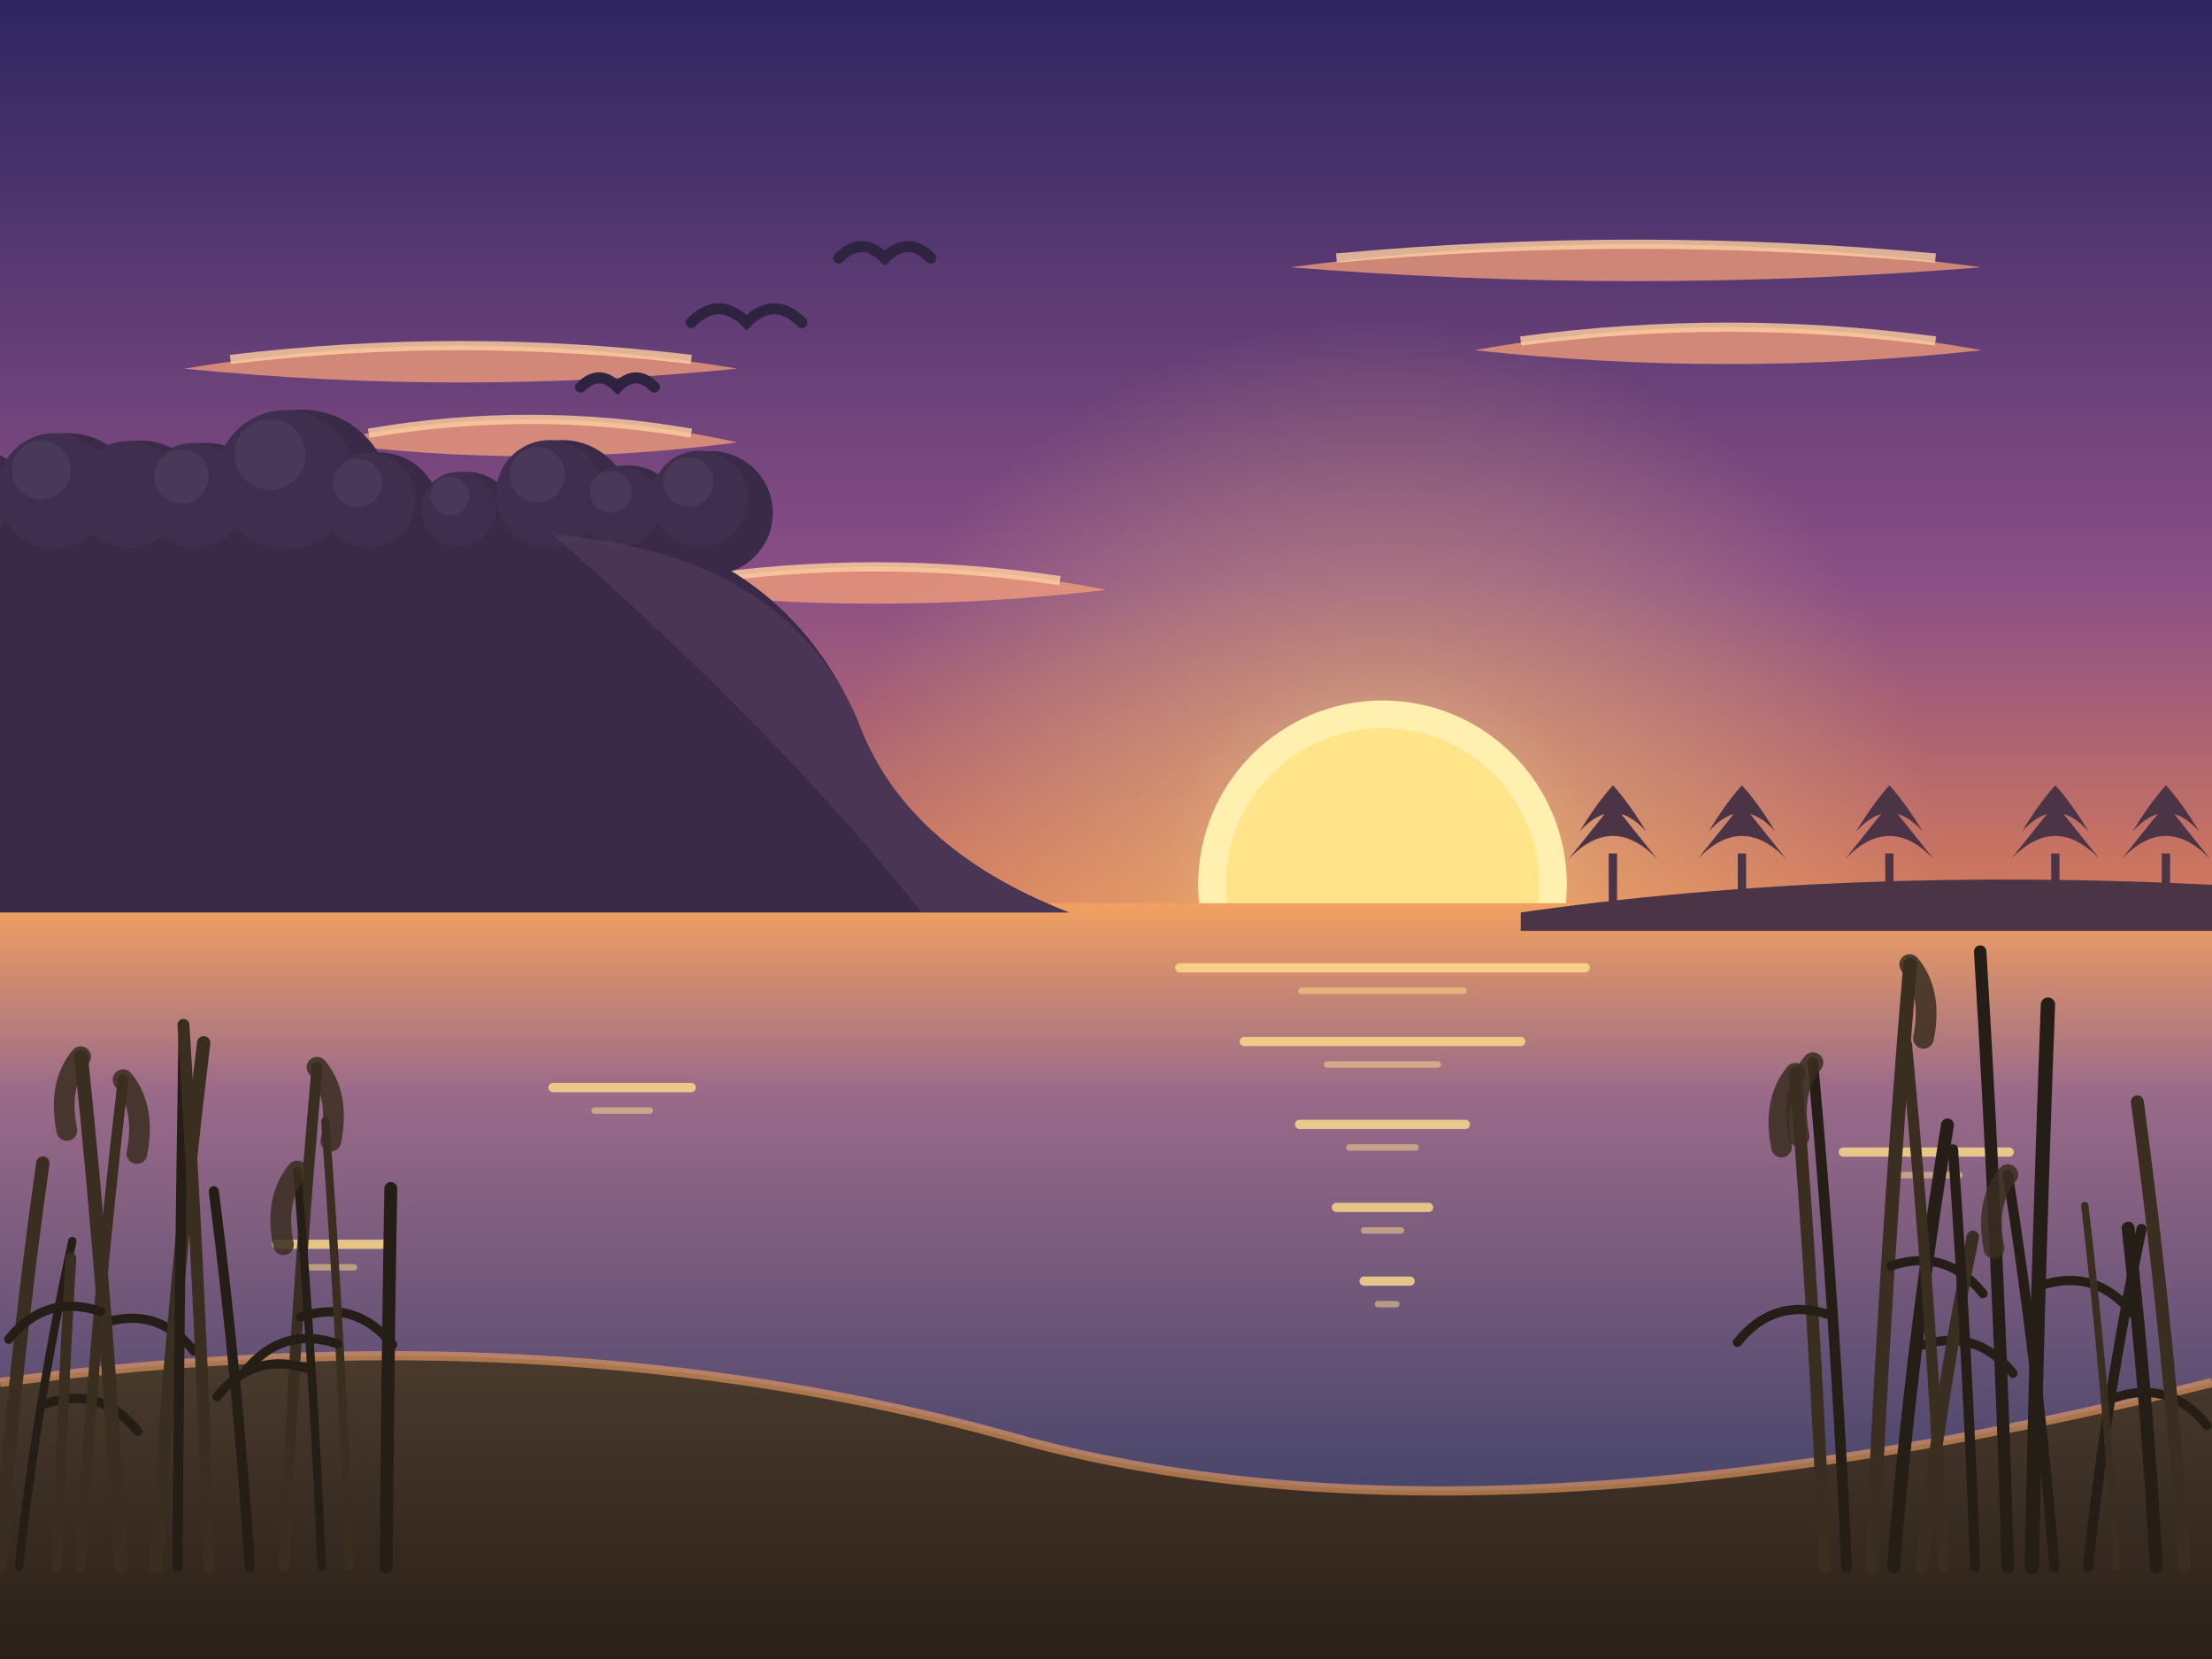
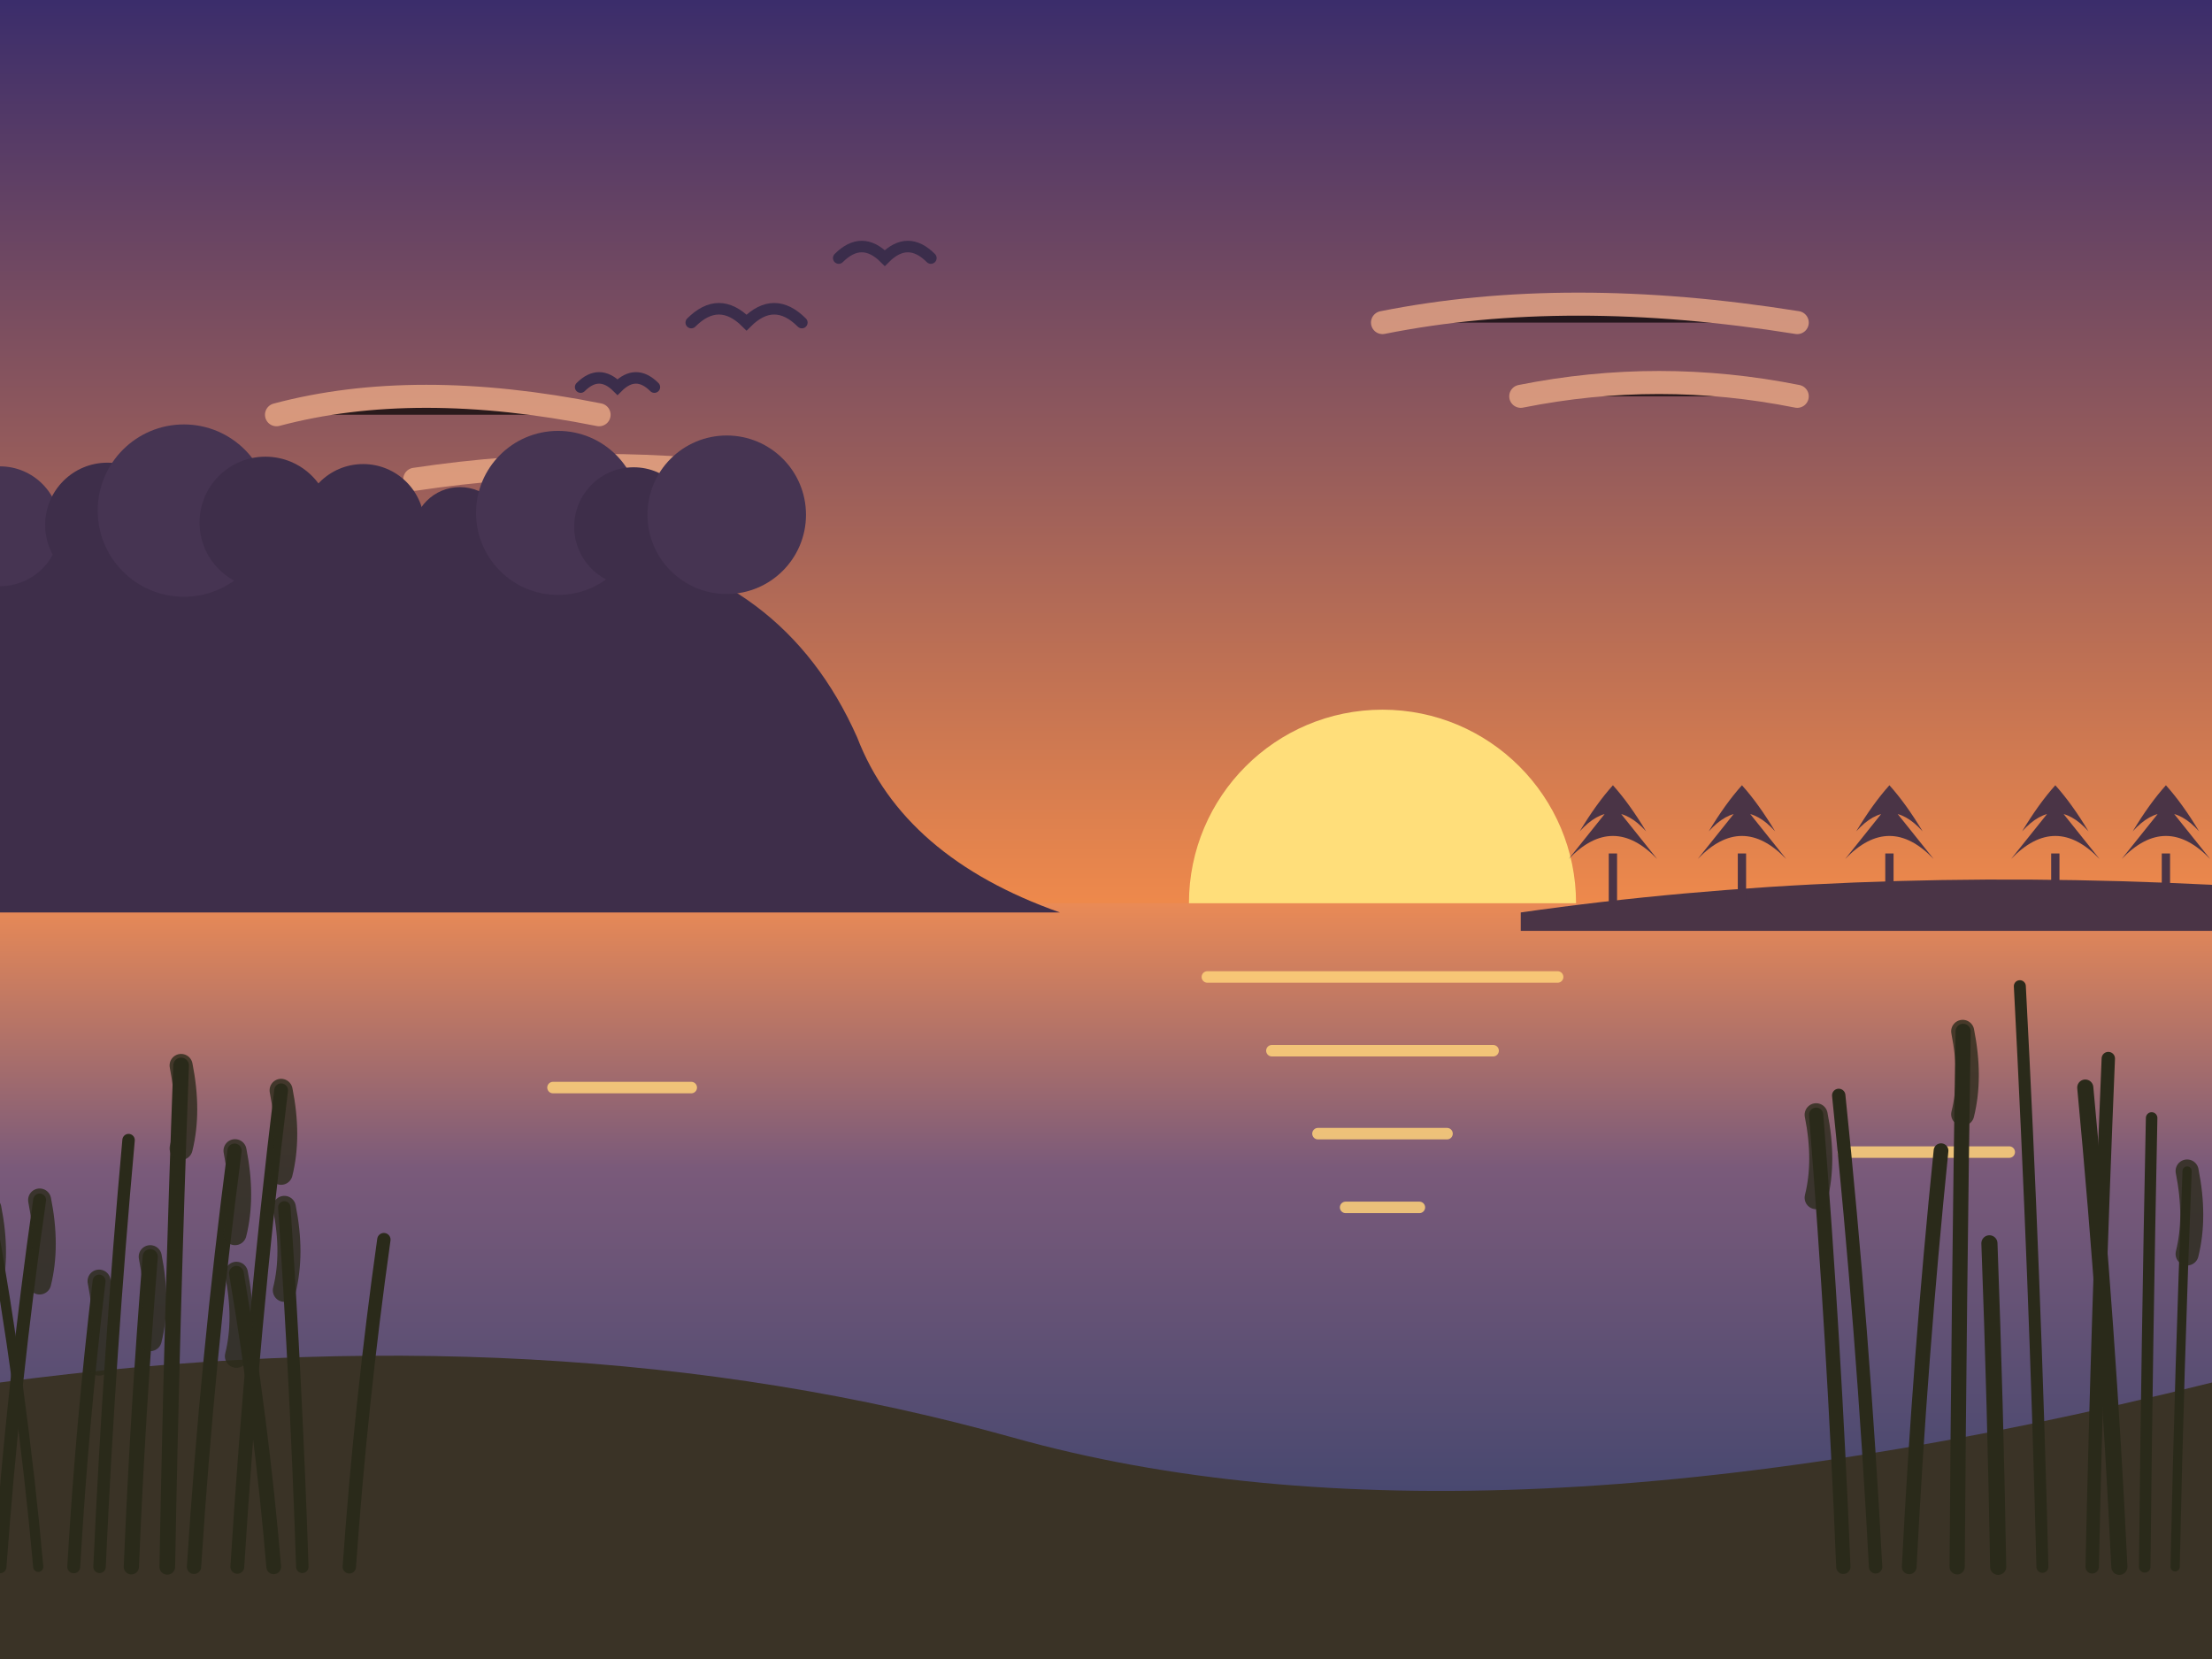
<svg xmlns="http://www.w3.org/2000/svg" width="480" height="360" viewBox="0 0 480 360">
  <defs>
-     <linearGradient id="g1" x1="0" y1="0" x2="0" y2="1">
-       <stop offset="0" stop-color="#2e2660" stop-opacity="1" />
-       <stop offset="0.35" stop-color="#8a4f86" stop-opacity="1" />
-       <stop offset="0.62" stop-color="#f08a4b" stop-opacity="1" />
-       <stop offset="1" stop-color="#ffd88a" stop-opacity="1" />
+     <linearGradient id="sky" x1="0" y1="0" x2="0" y2="1">
+       <stop offset="0" stop-color="#3b2d6b" />
+       <stop offset=".55" stop-color="#f08a4b" />
+       <stop offset="1" stop-color="#fcd27a" />
    </linearGradient>
-     <radialGradient id="r2">
-       <stop offset="0" stop-color="#fff0b0" stop-opacity="0.7" />
-       <stop offset="0.4" stop-color="#ffd27a" stop-opacity="0.35" />
-       <stop offset="1" stop-color="#ffd27a" stop-opacity="0" />
-     </radialGradient>
-     <linearGradient id="g3" x1="0" y1="0" x2="0" y2="1">
-       <stop offset="0" stop-color="#f0a060" stop-opacity="1" />
-       <stop offset="0.25" stop-color="#9a6a8a" stop-opacity="1" />
-       <stop offset="1" stop-color="#26365e" stop-opacity="1" />
-     </linearGradient>
-     <linearGradient id="g4" x1="0" y1="0" x2="0" y2="1">
-       <stop offset="0" stop-color="#4a3a2e" stop-opacity="1" />
-       <stop offset="1" stop-color="#2a2018" stop-opacity="1" />
+     <linearGradient id="sea" x1="0" y1="0" x2="0" y2="1">
+       <stop offset="0" stop-color="#e98a56" />
+       <stop offset=".35" stop-color="#7a5a7a" />
+       <stop offset="1" stop-color="#2f3f6a" />
    </linearGradient>
  </defs>
-   <rect width="480" height="360" fill="url(#g1)" />
-   <circle cx="300" cy="190" r="120" fill="url(#r2)" />
-   <path d="M40 80 q60 -10 120 0 q-60 6 -120 0 z" fill="#f6a079" opacity=".75" />
-   <path d="M50 78 q50 -6 100 0" stroke="#ffd0a0" stroke-width="2" fill="none" opacity=".8" />
-   <path d="M70 96 q45 -10 90 0 q-45 6 -90 0 z" fill="#f6a079" opacity=".75" />
-   <path d="M80 94 q35 -6 70 0" stroke="#ffd0a0" stroke-width="2" fill="none" opacity=".8" />
-   <path d="M280 58 q75 -10 150 0 q-75 6 -150 0 z" fill="#f6a079" opacity=".75" />
-   <path d="M290 56 q65 -6 130 0" stroke="#ffd0a0" stroke-width="2" fill="none" opacity=".8" />
-   <path d="M320 76 q55 -10 110 0 q-55 6 -110 0 z" fill="#f6a079" opacity=".75" />
-   <path d="M330 74 q45 -6 90 0" stroke="#ffd0a0" stroke-width="2" fill="none" opacity=".8" />
-   <path d="M140 128 q50 -10 100 0 q-50 6 -100 0 z" fill="#f6a079" opacity=".75" />
-   <path d="M150 126 q40 -6 80 0" stroke="#ffd0a0" stroke-width="2" fill="none" opacity=".8" />
-   <circle cx="300" cy="192" r="40" fill="#fff0b0" />
-   <circle cx="300" cy="192" r="34" fill="#ffe489" />
-   <rect y="196" width="480" height="164" fill="url(#g3)" />
-   <path d="M256 210 h88" stroke="#ffe08a" stroke-width="2" stroke-linecap="round" opacity=".8" />
-   <path d="M282.4 215 h35.2" stroke="#ffe08a" stroke-width="1.4" stroke-linecap="round" opacity=".5" />
-   <path d="M270 226 h60" stroke="#ffe08a" stroke-width="2" stroke-linecap="round" opacity=".8" />
-   <path d="M288 231 h24" stroke="#ffe08a" stroke-width="1.4" stroke-linecap="round" opacity=".5" />
-   <path d="M282 244 h36" stroke="#ffe08a" stroke-width="2" stroke-linecap="round" opacity=".8" />
-   <path d="M292.8 249 h14.4" stroke="#ffe08a" stroke-width="1.4" stroke-linecap="round" opacity=".5" />
-   <path d="M290 262 h20" stroke="#ffe08a" stroke-width="2" stroke-linecap="round" opacity=".8" />
-   <path d="M296 267 h8" stroke="#ffe08a" stroke-width="1.4" stroke-linecap="round" opacity=".5" />
-   <path d="M296 278 h10" stroke="#ffe08a" stroke-width="2" stroke-linecap="round" opacity=".8" />
-   <path d="M299 283 h4" stroke="#ffe08a" stroke-width="1.4" stroke-linecap="round" opacity=".5" />
-   <path d="M120 236 h30" stroke="#ffe08a" stroke-width="2" stroke-linecap="round" opacity=".8" />
-   <path d="M129 241 h12" stroke="#ffe08a" stroke-width="1.4" stroke-linecap="round" opacity=".5" />
-   <path d="M400 250 h36" stroke="#ffe08a" stroke-width="2" stroke-linecap="round" opacity=".8" />
-   <path d="M410.8 255 h14.4" stroke="#ffe08a" stroke-width="1.4" stroke-linecap="round" opacity=".5" />
-   <path d="M60 270 h24" stroke="#ffe08a" stroke-width="2" stroke-linecap="round" opacity=".8" />
-   <path d="M67.2 275 h9.6" stroke="#ffe08a" stroke-width="1.4" stroke-linecap="round" opacity=".5" />
-   <path d="M0 116 Q70 108 130 114 Q170 120 186 156 Q196 184 232 198 H0 Z" fill="#3a2a48" />
-   <circle cx="-6.0" cy="111.1" r="13.7" fill="#3a2a48" />
-   <circle cx="14.7" cy="110.0" r="16.0" fill="#3a2a48" />
-   <circle cx="30.5" cy="110.5" r="14.9" fill="#3a2a48" />
-   <circle cx="44.7" cy="110.7" r="14.6" fill="#3a2a48" />
-   <circle cx="65.5" cy="108.3" r="19.4" fill="#3a2a48" />
-   <circle cx="82.3" cy="111.4" r="13.2" fill="#3a2a48" />
-   <circle cx="101.4" cy="112.8" r="10.4" fill="#3a2a48" />
-   <circle cx="122.0" cy="110.5" r="15.0" fill="#3a2a48" />
-   <circle cx="136.5" cy="112.3" r="11.3" fill="#3a2a48" />
-   <circle cx="154.3" cy="111.3" r="13.4" fill="#3a2a48" />
-   <circle cx="-8.5" cy="108.1" r="10.7" fill="#3f2e4e" />
-   <circle cx="11.9" cy="106.5" r="12.5" fill="#3f2e4e" />
-   <circle cx="27.9" cy="107.3" r="11.6" fill="#3f2e4e" />
-   <circle cx="42.1" cy="107.5" r="11.4" fill="#3f2e4e" />
-   <circle cx="62.0" cy="104.1" r="15.1" fill="#3f2e4e" />
-   <circle cx="79.9" cy="108.5" r="10.3" fill="#3f2e4e" />
-   <circle cx="99.5" cy="110.5" r="8.1" fill="#3f2e4e" />
-   <circle cx="119.3" cy="107.2" r="11.7" fill="#3f2e4e" />
-   <circle cx="134.5" cy="109.9" r="8.8" fill="#3f2e4e" />
-   <circle cx="151.8" cy="108.3" r="10.5" fill="#3f2e4e" />
-   <circle cx="9.0" cy="102.0" r="6.4" fill="#4a3858" />
-   <circle cx="39.4" cy="103.4" r="5.9" fill="#4a3858" />
-   <circle cx="58.6" cy="98.6" r="7.7" fill="#4a3858" />
-   <circle cx="77.6" cy="104.8" r="5.3" fill="#4a3858" />
-   <circle cx="97.6" cy="107.6" r="4.2" fill="#4a3858" />
-   <circle cx="116.6" cy="103.0" r="6.0" fill="#4a3858" />
-   <circle cx="132.5" cy="106.7" r="4.5" fill="#4a3858" />
-   <circle cx="149.4" cy="104.6" r="5.4" fill="#4a3858" />
-   <path d="M120 116 Q170 120 186 156 Q196 184 232 198 H200 Q170 160 120 116 Z" fill="#6a4a6a" opacity=".35" />
+   <rect width="480" height="360" fill="url(#sky)" />
+   <path d="M60 90 q30 -8 70 0 M90 104 q40 -6 80 0 M300 70 q40 -8 90 0 M330 86 q30 -6 60 0" stroke="#f7b38a" stroke-width="5" stroke-linecap="round" opacity=".7" />
+   <circle cx="300" cy="196" r="42" fill="#ffde7a" />
+   <rect y="196" width="480" height="164" fill="url(#sea)" />
+   <path d="M262 212 h76" stroke="#ffd27a" stroke-width="2.5" stroke-linecap="round" opacity="0.85" />
+   <path d="M276 228 h48" stroke="#ffd27a" stroke-width="2.5" stroke-linecap="round" opacity="0.85" />
+   <path d="M286 246 h28" stroke="#ffd27a" stroke-width="2.5" stroke-linecap="round" opacity="0.85" />
+   <path d="M292 262 h16" stroke="#ffd27a" stroke-width="2.5" stroke-linecap="round" opacity="0.85" />
+   <path d="M120 236 h30" stroke="#ffd27a" stroke-width="2.5" stroke-linecap="round" opacity="0.85" />
+   <path d="M400 250 h36" stroke="#ffd27a" stroke-width="2.5" stroke-linecap="round" opacity="0.85" />
+   <path d="M0 120 Q70 112 130 118 Q170 124 186 160 Q196 186 230 198 H0 Z" fill="#3e2e4a" />
+   <circle cx="0.0" cy="114.2" r="13.0" fill="#463452" />
+   <circle cx="23.3" cy="113.9" r="13.5" fill="#3e2e4a" />
+   <circle cx="39.9" cy="110.8" r="18.7" fill="#463452" />
+   <circle cx="57.6" cy="113.4" r="14.3" fill="#3e2e4a" />
+   <circle cx="78.8" cy="114.0" r="13.3" fill="#3e2e4a" />
+   <circle cx="99.8" cy="115.9" r="10.2" fill="#3e2e4a" />
+   <circle cx="121.1" cy="111.3" r="17.8" fill="#463452" />
+   <circle cx="137.5" cy="114.3" r="12.9" fill="#3e2e4a" />
+   <circle cx="157.7" cy="111.7" r="17.2" fill="#463452" />
  <path d="M330 198 Q400 188 480 192 V202 H330 Z" fill="#4a3446" />
  <path d="M350 196 v-10.8" stroke="#4a3446" stroke-width="1.8" />
  <path d="M340.4 186.4 q9.6 -10 19.2 0 q-4.8 -6 -9.6 -12 q-4.8 6 -9.6 12 z M342.8 180.4 q7.2 -8 14.4 0 q-3.6 -6 -7.2 -10 q-3.6 4 -7.2 10 z" fill="#4a3446" />
  <path d="M378 196 v-10.8" stroke="#4a3446" stroke-width="1.8" />
  <path d="M368.4 186.4 q9.6 -10 19.2 0 q-4.8 -6 -9.6 -12 q-4.8 6 -9.6 12 z M370.8 180.4 q7.2 -8 14.4 0 q-3.6 -6 -7.2 -10 q-3.6 4 -7.2 10 z" fill="#4a3446" />
  <path d="M410 196 v-10.8" stroke="#4a3446" stroke-width="1.8" />
  <path d="M400.4 186.4 q9.6 -10 19.2 0 q-4.8 -6 -9.6 -12 q-4.8 6 -9.6 12 z M402.8 180.4 q7.2 -8 14.4 0 q-3.6 -6 -7.2 -10 q-3.6 4 -7.2 10 z" fill="#4a3446" />
  <path d="M446 196 v-10.8" stroke="#4a3446" stroke-width="1.8" />
  <path d="M436.4 186.4 q9.6 -10 19.2 0 q-4.8 -6 -9.6 -12 q-4.8 6 -9.6 12 z M438.8 180.4 q7.2 -8 14.4 0 q-3.6 -6 -7.2 -10 q-3.6 4 -7.2 10 z" fill="#4a3446" />
  <path d="M470 196 v-10.8" stroke="#4a3446" stroke-width="1.8" />
  <path d="M460.4 186.4 q9.6 -10 19.2 0 q-4.8 -6 -9.6 -12 q-4.8 6 -9.6 12 z M462.8 180.4 q7.2 -8 14.4 0 q-3.6 -6 -7.2 -10 q-3.6 4 -7.2 10 z" fill="#4a3446" />
-   <path d="M150 70 q6 -6 12 0 q6 -6 12 0 M182 56 q5 -5 10 0 q5 -5 10 0 M126 84 q4 -4 8 0 q4 -4 8 0" stroke="#2e2440" stroke-width="2.4" fill="none" stroke-linecap="round" />
-   <path d="M0 300 Q120 284 220 312 T480 300 V360 H0 Z" fill="url(#g4)" />
-   <path d="M0 300 Q120 284 220 312 T480 300" stroke="#f0a060" stroke-width="2" fill="none" opacity=".6" />
-   <path d="M0.0 340 q3.1 -43.8 9.3 -87.6" stroke="#3a2e20" stroke-width="2.9" fill="none" stroke-linecap="round" />
-   <path d="M4.1 340 q3.9 -35.4 11.6 -70.7" stroke="#241e16" stroke-width="1.8" fill="none" stroke-linecap="round" />
-   <path d="M9.9 304.6 q12 -4 20 6" stroke="#241e16" stroke-width="2" fill="none" stroke-linecap="round" />
-   <path d="M12.4 340 q1.0 -33.5 3.0 -67.0" stroke="#3a2e20" stroke-width="2.3" fill="none" stroke-linecap="round" />
-   <path d="M17.4 340 q3.1 -52.8 9.3 -105.7" stroke="#3a2e20" stroke-width="2.3" fill="none" stroke-linecap="round" />
-   <path d="M22.1 287.2 q12 -4 20 6" stroke="#241e16" stroke-width="2" fill="none" stroke-linecap="round" />
-   <path d="M26.7 234.3 q5 6 3 16" stroke="#3a2e20" stroke-width="4.5" fill="none" stroke-linecap="round" opacity=".85" />
-   <path d="M26.2 340 q-2.9 -55.4 -8.6 -110.7" stroke="#3a2e20" stroke-width="3.0" fill="none" stroke-linecap="round" />
-   <path d="M21.9 284.6 q-12 -4 -20 6" stroke="#241e16" stroke-width="2" fill="none" stroke-linecap="round" />
-   <path d="M17.5 229.3 q-5 6 -3 16" stroke="#3a2e20" stroke-width="4.5" fill="none" stroke-linecap="round" opacity=".85" />
-   <path d="M33.9 340 q3.4 -56.9 10.3 -113.7" stroke="#3a2e20" stroke-width="2.9" fill="none" stroke-linecap="round" />
-   <path d="M38.5 340 q0.4 -57.2 1.3 -114.5" stroke="#241e16" stroke-width="2.2" fill="none" stroke-linecap="round" />
-   <path d="M45.4 340 q-1.9 -58.8 -5.6 -117.6" stroke="#3a2e20" stroke-width="2.6" fill="none" stroke-linecap="round" />
-   <path d="M54.2 340 q-2.6 -40.7 -7.8 -81.5" stroke="#241e16" stroke-width="2.2" fill="none" stroke-linecap="round" />
-   <path d="M61.6 340 q2.4 -54.2 7.2 -108.4" stroke="#3a2e20" stroke-width="2.4" fill="none" stroke-linecap="round" />
-   <path d="M65.2 285.8 q12 -4 20 6" stroke="#241e16" stroke-width="2" fill="none" stroke-linecap="round" />
-   <path d="M68.8 231.6 q5 6 3 16" stroke="#3a2e20" stroke-width="4.5" fill="none" stroke-linecap="round" opacity=".85" />
-   <path d="M69.8 340 q-1.8 -42.9 -5.3 -85.9" stroke="#241e16" stroke-width="1.8" fill="none" stroke-linecap="round" />
-   <path d="M67.1 297.1 q-12 -4 -20 6" stroke="#241e16" stroke-width="2" fill="none" stroke-linecap="round" />
-   <path d="M64.5 254.1 q-5 6 -3 16" stroke="#3a2e20" stroke-width="4.5" fill="none" stroke-linecap="round" opacity=".85" />
-   <path d="M75.8 340 q-1.7 -48.4 -5.2 -96.7" stroke="#3a2e20" stroke-width="1.8" fill="none" stroke-linecap="round" />
-   <path d="M73.2 291.6 q-12 -4 -20 6" stroke="#241e16" stroke-width="2" fill="none" stroke-linecap="round" />
-   <path d="M83.8 340 q0.3 -41.0 1.0 -82.1" stroke="#241e16" stroke-width="2.8" fill="none" stroke-linecap="round" />
-   <path d="M396.0 340 q-2.1 -53.5 -6.4 -107.1" stroke="#3a2e20" stroke-width="2.7" fill="none" stroke-linecap="round" />
-   <path d="M389.6 232.9 q-5 6 -3 16" stroke="#3a2e20" stroke-width="4.5" fill="none" stroke-linecap="round" opacity=".85" />
-   <path d="M400.7 340 q-2.4 -54.7 -7.3 -109.4" stroke="#241e16" stroke-width="2.3" fill="none" stroke-linecap="round" />
-   <path d="M397.0 285.3 q-12 -4 -20 6" stroke="#241e16" stroke-width="2" fill="none" stroke-linecap="round" />
-   <path d="M393.4 230.6 q-5 6 -3 16" stroke="#3a2e20" stroke-width="4.5" fill="none" stroke-linecap="round" opacity=".85" />
-   <path d="M406.2 340 q2.8 -65.3 8.3 -130.7" stroke="#3a2e20" stroke-width="3.0" fill="none" stroke-linecap="round" />
-   <path d="M410.3 274.7 q12 -4 20 6" stroke="#241e16" stroke-width="2" fill="none" stroke-linecap="round" />
-   <path d="M414.4 209.3 q5 6 3 16" stroke="#3a2e20" stroke-width="4.5" fill="none" stroke-linecap="round" opacity=".85" />
-   <path d="M410.9 340 q3.9 -48.0 11.7 -95.9" stroke="#241e16" stroke-width="2.8" fill="none" stroke-linecap="round" />
-   <path d="M416.8 292.0 q12 -4 20 6" stroke="#241e16" stroke-width="2" fill="none" stroke-linecap="round" />
-   <path d="M417.0 340 q3.7 -35.8 11.1 -71.6" stroke="#3a2e20" stroke-width="2.7" fill="none" stroke-linecap="round" />
-   <path d="M421.8 340 q-2.7 -56.7 -8.1 -113.4" stroke="#3a2e20" stroke-width="2.4" fill="none" stroke-linecap="round" />
-   <path d="M428.6 340 q-1.6 -45.3 -4.8 -90.6" stroke="#241e16" stroke-width="2.2" fill="none" stroke-linecap="round" />
-   <path d="M435.7 340 q-2.0 -66.8 -6.0 -133.5" stroke="#241e16" stroke-width="2.7" fill="none" stroke-linecap="round" />
-   <path d="M440.9 340 q1.2 -61.0 3.5 -122.0" stroke="#241e16" stroke-width="3.1" fill="none" stroke-linecap="round" />
-   <path d="M442.7 279.0 q12 -4 20 6" stroke="#241e16" stroke-width="2" fill="none" stroke-linecap="round" />
-   <path d="M445.8 340 q-3.4 -42.6 -10.1 -85.1" stroke="#241e16" stroke-width="2.2" fill="none" stroke-linecap="round" />
-   <path d="M435.7 254.9 q-5 6 -3 16" stroke="#3a2e20" stroke-width="4.5" fill="none" stroke-linecap="round" opacity=".85" />
-   <path d="M453.1 340 q3.9 -36.7 11.6 -73.3" stroke="#241e16" stroke-width="2.2" fill="none" stroke-linecap="round" />
-   <path d="M458.9 303.3 q12 -4 20 6" stroke="#241e16" stroke-width="2" fill="none" stroke-linecap="round" />
-   <path d="M459.3 340 q-2.3 -39.2 -6.9 -78.4" stroke="#3a2e20" stroke-width="1.6" fill="none" stroke-linecap="round" />
-   <path d="M467.9 340 q-2.0 -36.7 -6.1 -73.5" stroke="#241e16" stroke-width="2.8" fill="none" stroke-linecap="round" />
-   <path d="M474.0 340 q-3.4 -50.5 -10.2 -100.9" stroke="#3a2e20" stroke-width="2.8" fill="none" stroke-linecap="round" />
+   <path d="M150 70 q6 -6 12 0 q6 -6 12 0 M182 56 q5 -5 10 0 q5 -5 10 0 M126 84 q4 -4 8 0 q4 -4 8 0" stroke="#3b2d4b" stroke-width="2.5" fill="none" stroke-linecap="round" />
+   <path d="M0 300 Q120 284 220 312 T480 300 V360 H0 Z" fill="#3a3326" />
+   <path d="M0.0 340 q2.9 -39.8 8.6 -79.6" stroke="#2a2a1a" stroke-width="2.8" fill="none" stroke-linecap="round" />
+   <path d="M8.6 260.4 q2 10 0 18" stroke="#2a2a1a" stroke-width="5" fill="none" stroke-linecap="round" opacity=".8" />
+   <path d="M8.3 340 q-3.5 -38.9 -10.6 -77.8" stroke="#2a2a1a" stroke-width="2.2" fill="none" stroke-linecap="round" />
+   <path d="M-2.2 262.2 q2 10 0 18" stroke="#2a2a1a" stroke-width="5" fill="none" stroke-linecap="round" opacity=".8" />
+   <path d="M16.0 340 q1.8 -31.0 5.5 -62.0" stroke="#2a2a1a" stroke-width="2.8" fill="none" stroke-linecap="round" />
+   <path d="M21.5 278.0 q2 10 0 18" stroke="#2a2a1a" stroke-width="5" fill="none" stroke-linecap="round" opacity=".8" />
+   <path d="M21.6 340 q2.1 -46.3 6.3 -92.6" stroke="#2a2a1a" stroke-width="2.7" fill="none" stroke-linecap="round" />
+   <path d="M28.5 340 q1.4 -33.7 4.1 -67.3" stroke="#2a2a1a" stroke-width="3.3" fill="none" stroke-linecap="round" />
+   <path d="M32.6 272.7 q2 10 0 18" stroke="#2a2a1a" stroke-width="5" fill="none" stroke-linecap="round" opacity=".8" />
+   <path d="M36.3 340 q1.0 -54.4 3.0 -108.8" stroke="#2a2a1a" stroke-width="3.4" fill="none" stroke-linecap="round" />
+   <path d="M39.3 231.2 q2 10 0 18" stroke="#2a2a1a" stroke-width="5" fill="none" stroke-linecap="round" opacity=".8" />
+   <path d="M42.1 340 q2.9 -45.2 8.8 -90.3" stroke="#2a2a1a" stroke-width="3.1" fill="none" stroke-linecap="round" />
+   <path d="M51.0 249.7 q2 10 0 18" stroke="#2a2a1a" stroke-width="5" fill="none" stroke-linecap="round" opacity=".8" />
+   <path d="M51.5 340 q3.2 -51.7 9.5 -103.4" stroke="#2a2a1a" stroke-width="3.0" fill="none" stroke-linecap="round" />
+   <path d="M61.0 236.6 q2 10 0 18" stroke="#2a2a1a" stroke-width="5" fill="none" stroke-linecap="round" opacity=".8" />
+   <path d="M59.4 340 q-2.7 -31.8 -8.1 -63.7" stroke="#2a2a1a" stroke-width="3.2" fill="none" stroke-linecap="round" />
+   <path d="M51.3 276.3 q2 10 0 18" stroke="#2a2a1a" stroke-width="5" fill="none" stroke-linecap="round" opacity=".8" />
+   <path d="M65.6 340 q-1.3 -39.0 -3.9 -78.0" stroke="#2a2a1a" stroke-width="2.7" fill="none" stroke-linecap="round" />
+   <path d="M61.7 262.0 q2 10 0 18" stroke="#2a2a1a" stroke-width="5" fill="none" stroke-linecap="round" opacity=".8" />
+   <path d="M75.8 340 q2.5 -35.5 7.5 -71.0" stroke="#2a2a1a" stroke-width="2.9" fill="none" stroke-linecap="round" />
+   <path d="M400.0 340 q-2.0 -49.1 -5.9 -98.1" stroke="#2a2a1a" stroke-width="3.1" fill="none" stroke-linecap="round" />
+   <path d="M394.1 241.9 q2 10 0 18" stroke="#2a2a1a" stroke-width="5" fill="none" stroke-linecap="round" opacity=".8" />
+   <path d="M407.0 340 q-2.7 -51.1 -8.0 -102.3" stroke="#2a2a1a" stroke-width="2.9" fill="none" stroke-linecap="round" />
+   <path d="M414.3 340 q2.3 -45.2 6.9 -90.3" stroke="#2a2a1a" stroke-width="3.2" fill="none" stroke-linecap="round" />
+   <path d="M424.7 340 q0.4 -58.1 1.3 -116.2" stroke="#2a2a1a" stroke-width="3.3" fill="none" stroke-linecap="round" />
+   <path d="M425.9 223.8 q2 10 0 18" stroke="#2a2a1a" stroke-width="5" fill="none" stroke-linecap="round" opacity=".8" />
+   <path d="M433.6 340 q-0.6 -35.1 -1.9 -70.2" stroke="#2a2a1a" stroke-width="3.5" fill="none" stroke-linecap="round" />
+   <path d="M443.2 340 q-1.6 -63.0 -4.9 -126.0" stroke="#2a2a1a" stroke-width="2.6" fill="none" stroke-linecap="round" />
+   <path d="M454.0 340 q1.2 -55.2 3.5 -110.3" stroke="#2a2a1a" stroke-width="2.9" fill="none" stroke-linecap="round" />
+   <path d="M459.9 340 q-2.5 -52.0 -7.4 -104.0" stroke="#2a2a1a" stroke-width="3.5" fill="none" stroke-linecap="round" />
+   <path d="M465.4 340 q0.5 -48.7 1.5 -97.4" stroke="#2a2a1a" stroke-width="2.5" fill="none" stroke-linecap="round" />
+   <path d="M472.0 340 q0.9 -43.0 2.6 -85.9" stroke="#2a2a1a" stroke-width="2.0" fill="none" stroke-linecap="round" />
+   <path d="M474.6 254.1 q2 10 0 18" stroke="#2a2a1a" stroke-width="5" fill="none" stroke-linecap="round" opacity=".8" />
</svg>
